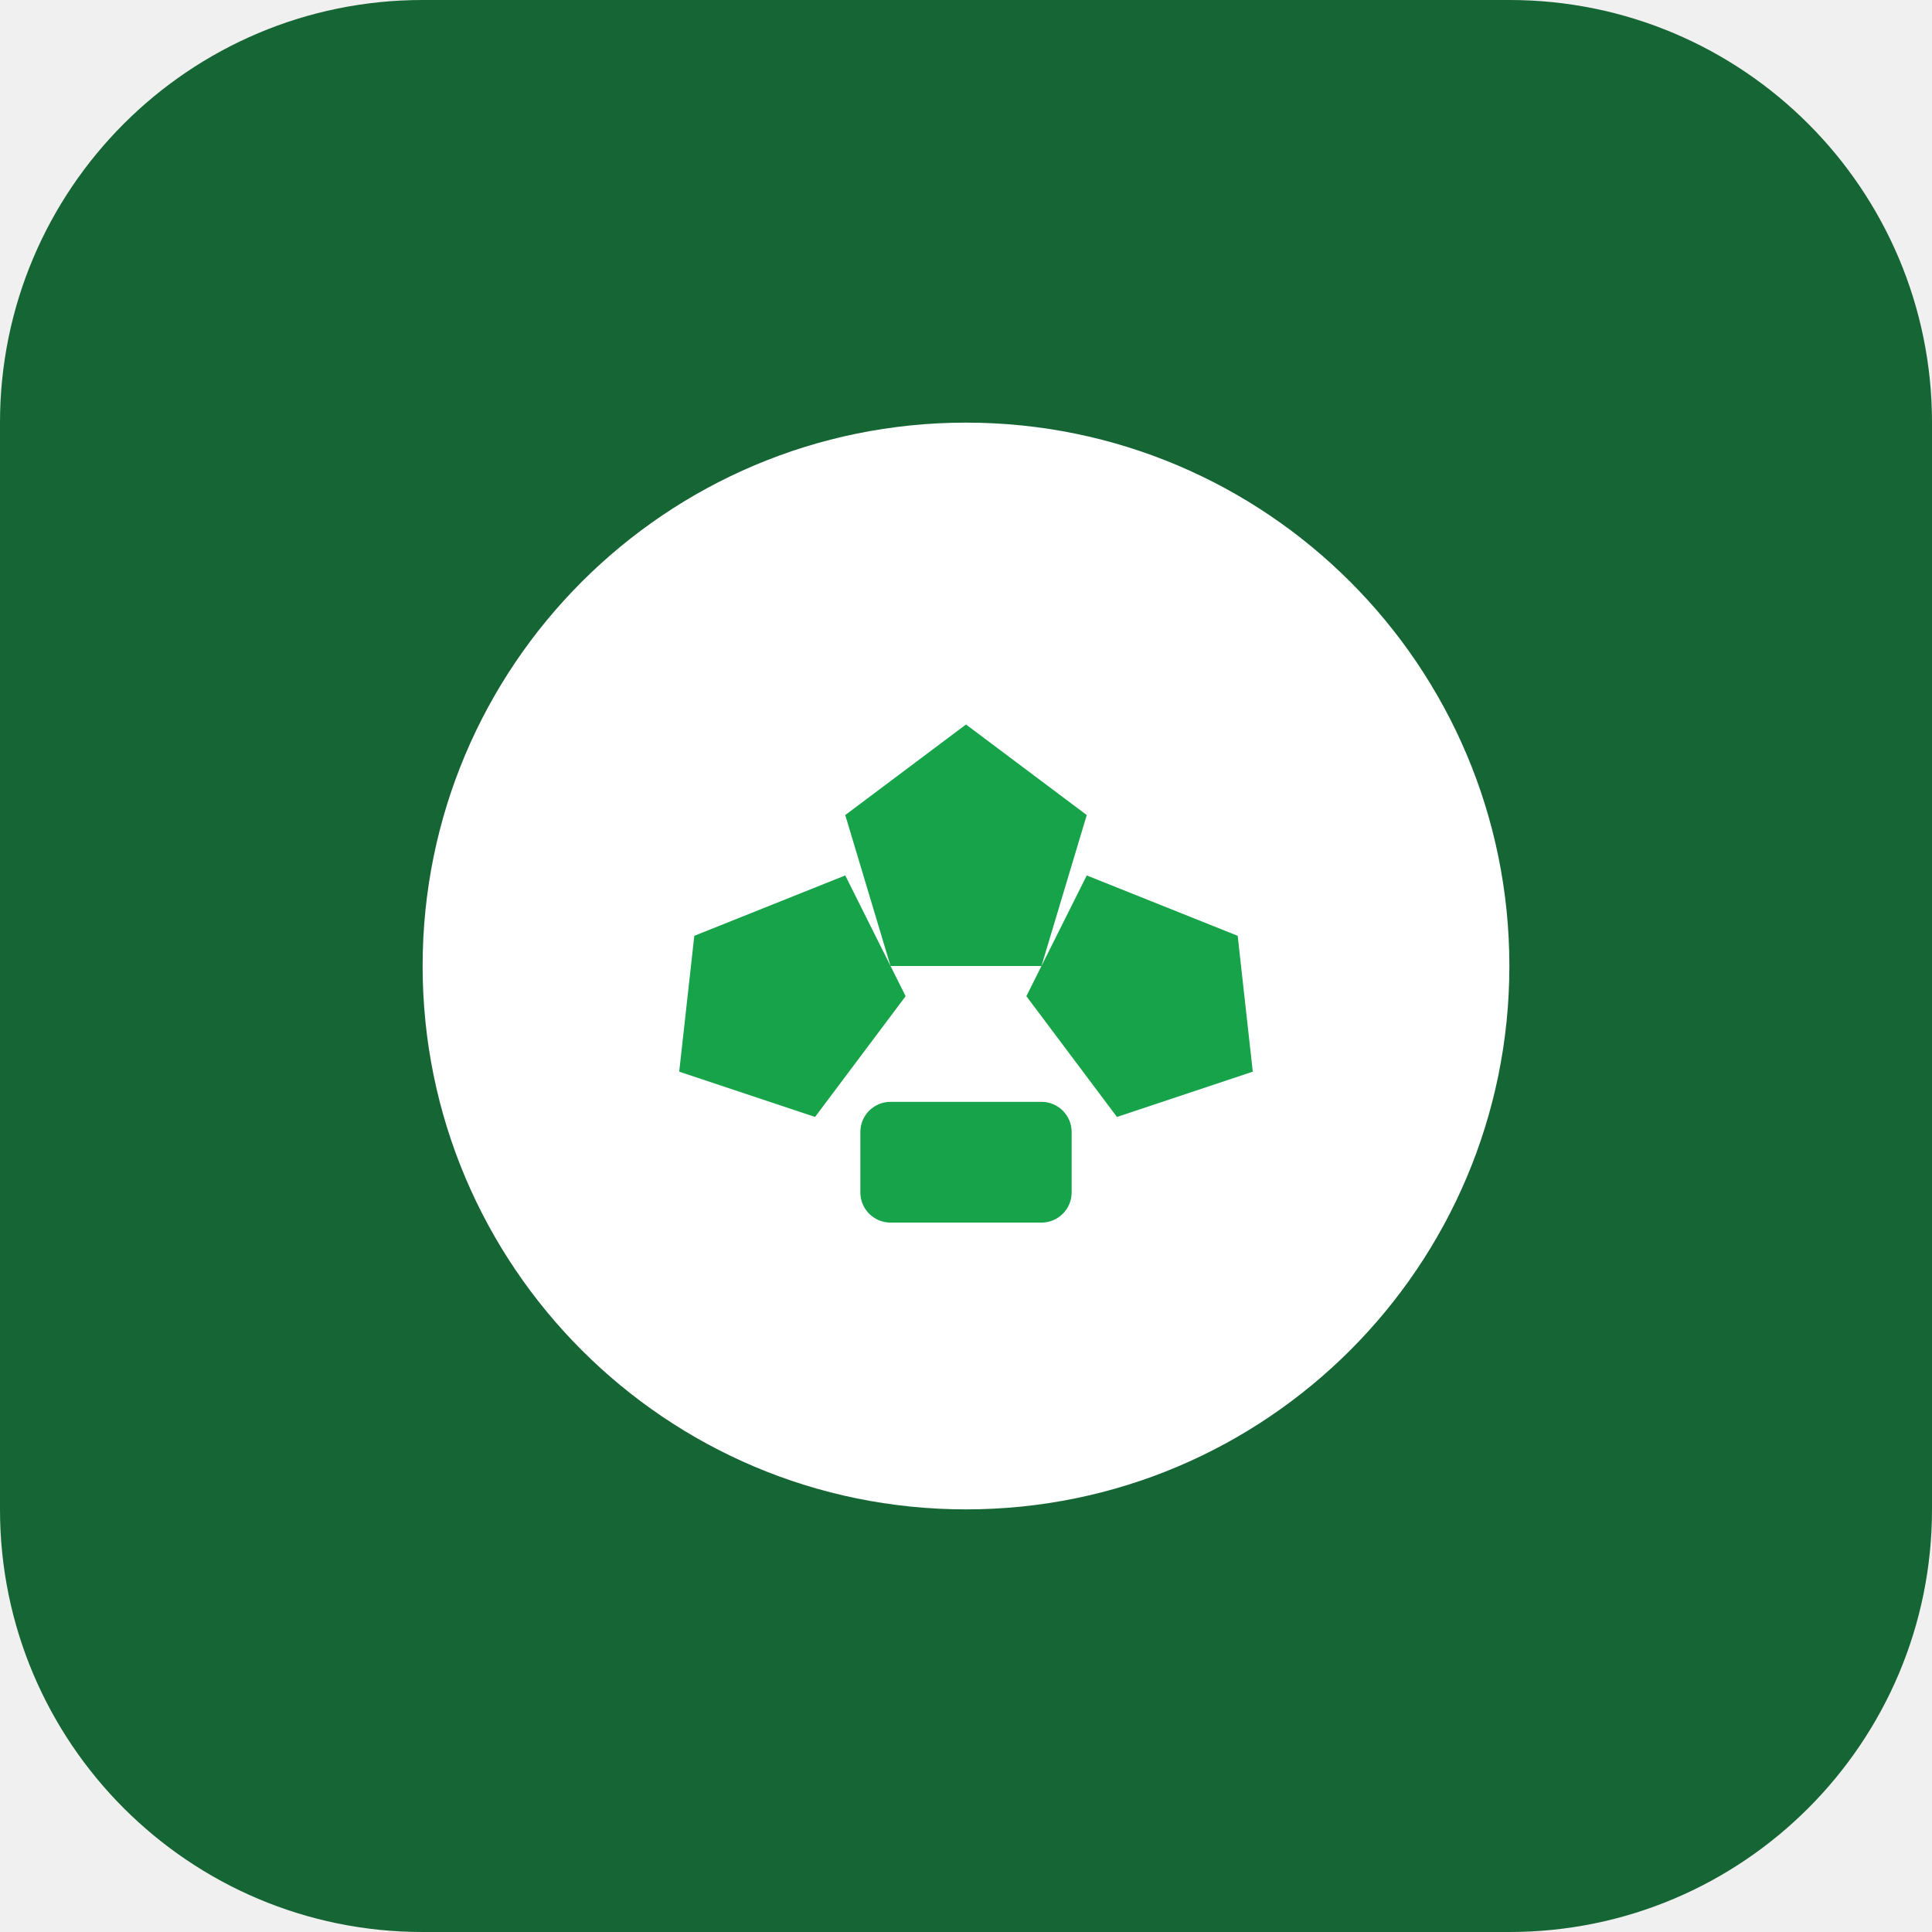
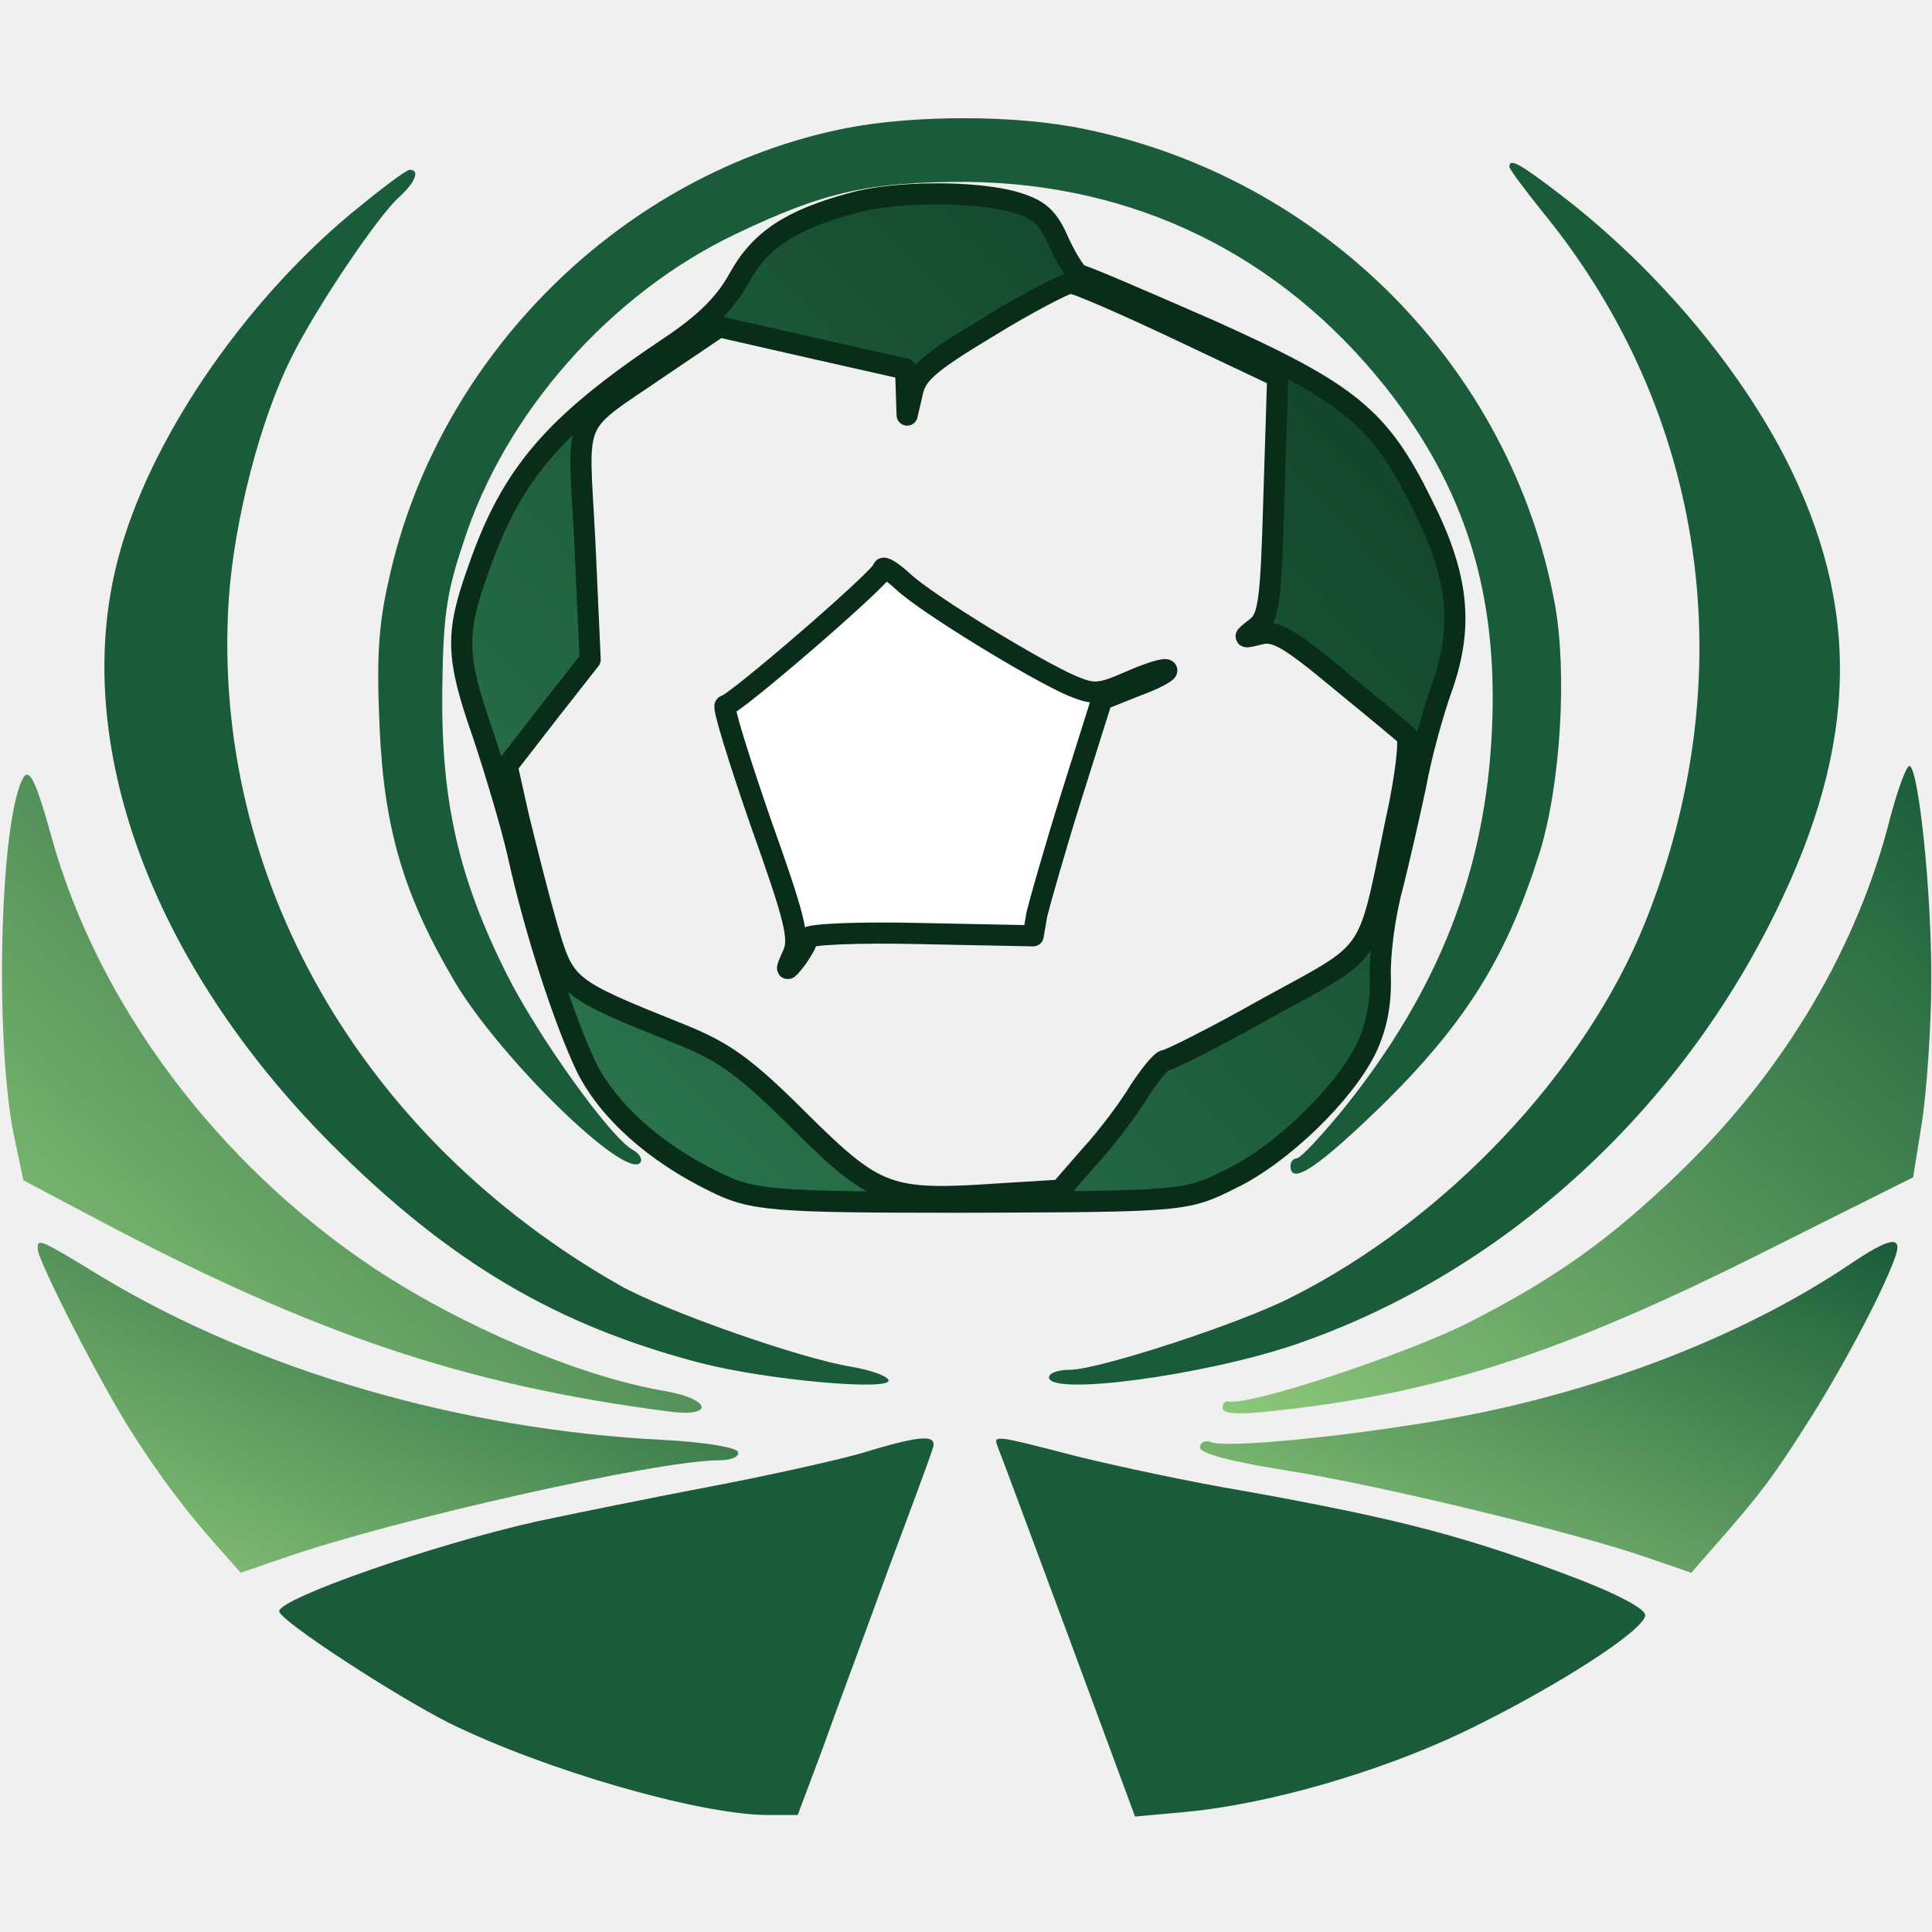
- <svg xmlns="http://www.w3.org/2000/svg" viewBox="0 0 64 64">
-   <rect width="64" height="64" rx="14" fill="#166534" />
-   <circle cx="32" cy="32" r="18" fill="#ffffff" />
-   <polygon points="32,24 36,27 34.5,32 29.5,32 28,27" fill="#16a34a" />
-   <polygon points="23,31 28,29 30,33 27,37 22.5,35.5" fill="#16a34a" />
-   <polygon points="41,31 41.5,35.5 37,37 34,33 36,29" fill="#16a34a" />
-   <rect x="28.5" y="36.5" width="7" height="4" rx="1" fill="#16a34a" />
+ <svg xmlns="http://www.w3.org/2000/svg" version="1.0" width="256" height="256" viewBox="0 0 256 225" preserveAspectRatio="xMidYMid meet">
+   <defs>
+     <linearGradient id="wingGrad" x1="0%" y1="0%" x2="100%" y2="100%">
+       <stop offset="0%" style="stop-color:#8dc87a;stop-opacity:1" />
+       <stop offset="100%" style="stop-color:#1a5c3a;stop-opacity:1" />
+     </linearGradient>
+     <linearGradient id="ballGrad" x1="0%" y1="0%" x2="100%" y2="100%">
+       <stop offset="0%" style="stop-color:#2d7a50;stop-opacity:1" />
+       <stop offset="100%" style="stop-color:#0e3d24;stop-opacity:1" />
+     </linearGradient>
+   </defs>
+   <g transform="translate(0,225) scale(0.1,-0.1)" stroke="none">
+     <path fill="#1a5c3a" d="M1120 2235 c-295 -59 -540 -301 -605 -599 -14 -61 -16 -106 -12 -195 6 -135 32 -222 99 -336 59 -100 224 -262 246 -241 4 4 0 12 -9 17 -30 16 -127 152 -168 234 -63 126 -86 227 -85 370 1 101 5 133 28 201 55 172 195 330 361 409 117 56 177 69 305 69 223 -2 416 -96 556 -272 105 -133 149 -272 141 -452 -8 -188 -71 -349 -199 -507 -28 -34 -55 -63 -60 -63 -4 0 -8 -4 -8 -10 0 -27 38 -1 128 87 107 107 159 192 202 328 28 90 37 240 20 331 -58 312 -306 563 -623 628 -90 19 -226 19 -317 1z" />
+     <path fill="#1a5c3a" d="M2000 2184 c0 -3 20 -30 45 -61 216 -265 266 -613 135 -940 -80 -199 -264 -394 -469 -497 -68 -35 -256 -96 -293 -96 -15 0 -28 -4 -28 -10 0 -25 203 2 325 43 264 90 493 292 627 552 117 227 126 409 33 604 -62 130 -177 268 -306 367 -56 43 -69 50 -69 38z" />
+     <path fill="#1a5c3a" d="M465 2122 c-146 -122 -269 -304 -309 -459 -63 -242 45 -535 283 -774 157 -157 298 -240 489 -290 89 -23 259 -38 249 -22 -4 6 -26 13 -49 17 -68 11 -247 74 -307 108 -343 195 -541 541 -518 907 7 106 42 241 84 324 33 66 114 186 142 211 21 19 28 36 14 36 -5 0 -39 -26 -78 -58z" />
+     <path fill="url(#ballGrad)" stroke="#0a2d1a" stroke-width="28" stroke-linejoin="round" d="M1130 2136 c-82 -22 -123 -49 -151 -100 -19 -34 -45 -60 -95 -93 -149 -100 -206 -165 -250 -292 -31 -86 -30 -116 6 -219 16 -48 37 -118 46 -157 23 -105 62 -223 91 -284 29 -58 90 -113 170 -152 50 -25 78 -27 328 -27 294 1 296 1 356 31 67 32 150 113 179 172 14 29 20 60 19 96 -1 30 6 83 16 119 9 36 23 97 31 135 7 39 23 97 35 130 28 80 22 146 -26 241 -57 116 -96 148 -283 232 -89 39 -166 72 -170 72 -5 0 -17 19 -28 42 -15 35 -26 45 -59 55 -52 15 -158 15 -215 -1z m432 -168 l131 -62 -5 -160 c-4 -142 -7 -160 -24 -173 -18 -14 -18 -14 6 -8 20 5 39 -6 105 -61 44 -36 84 -69 89 -74 4 -5 -1 -54 -14 -112 -39 -188 -26 -169 -170 -248 -69 -39 -131 -70 -136 -70 -5 0 -20 -19 -34 -40 -13 -22 -42 -61 -65 -86 l-40 -46 -81 -5 c-146 -10 -163 -4 -264 96 -72 72 -100 92 -157 115 -154 62 -155 62 -179 146 -12 42 -28 106 -37 143 l-15 67 55 71 55 70 -7 155 c-9 177 -21 150 104 236 l74 50 123 -28 124 -28 1 -31 1 -30 7 30 c5 25 23 40 101 87 52 32 101 57 108 58 8 0 72 -28 144 -62z" />
+     <path fill="white" stroke="#0a2d1a" stroke-width="28" stroke-linejoin="round" d="M1170 1651 c0 -10 -198 -181 -209 -181 -4 0 17 -68 46 -152 46 -129 53 -156 44 -177 -11 -24 -10 -25 4 -7 8 11 15 24 15 28 0 5 67 8 149 6 l150 -3 5 29 c4 16 24 87 46 157 l40 127 45 18 c25 9 43 19 41 21 -2 3 -24 -4 -49 -15 -39 -17 -47 -18 -76 -6 -49 21 -193 109 -224 138 -15 14 -27 21 -27 17z" />
+     <path fill="url(#wingGrad)" d="M2505 1323 c-43 -172 -140 -336 -277 -469 -94 -91 -167 -143 -283 -202 -86 -43 -290 -110 -317 -104 -5 1 -8 -3 -8 -9 0 -7 20 -9 63 -4 221 23 387 77 652 210 l200 100 12 75 c6 41 12 124 12 184 1 116 -17 286 -29 286 -4 0 -15 -30 -25 -67z" />
+     <path fill="url(#wingGrad)" d="M27 1366 c-29 -75 -33 -358 -7 -473 l11 -52 102 -54 c284 -150 483 -217 751 -252 63 -9 60 16 -4 27 -112 19 -269 86 -385 163 -207 138 -366 350 -427 572 -23 82 -31 96 -41 69z" />
+     <path fill="url(#wingGrad)" d="M50 750 c0 -16 86 -183 124 -242 41 -64 71 -103 113 -151 l32 -36 58 20 c147 51 496 129 575 129 17 0 28 5 26 11 -2 6 -43 13 -98 16 -267 13 -539 92 -745 216 -85 52 -85 51 -85 37z" />
+     <path fill="url(#wingGrad)" d="M2450 729 c-125 -84 -292 -153 -470 -192 -120 -27 -349 -53 -375 -43 -8 3 -15 0 -15 -7 0 -8 42 -19 118 -31 125 -20 380 -82 475 -115 l58 -20 28 32 c60 68 80 94 123 162 44 68 100 172 118 221 13 33 -4 31 -60 -7z" />
+     <path fill="#1a5c3a" d="M1140 479 c-36 -10 -126 -30 -200 -44 -74 -14 -177 -35 -229 -46 -138 -31 -341 -102 -341 -119 0 -12 152 -111 225 -148 126 -62 329 -121 421 -122 l41 0 33 88 c17 48 56 152 85 232 30 80 57 153 60 163 9 22 -10 22 -95 -4z" />
+     <path fill="#1a5c3a" d="M1322 488 c3 -7 45 -120 94 -252 l88 -238 66 6 c109 10 255 52 367 105 121 58 243 136 243 156 0 8 -36 27 -82 45 -150 58 -241 82 -453 120 -66 11 -164 32 -217 45 -112 29 -112 29 -106 13z" />
+   </g>
</svg>
